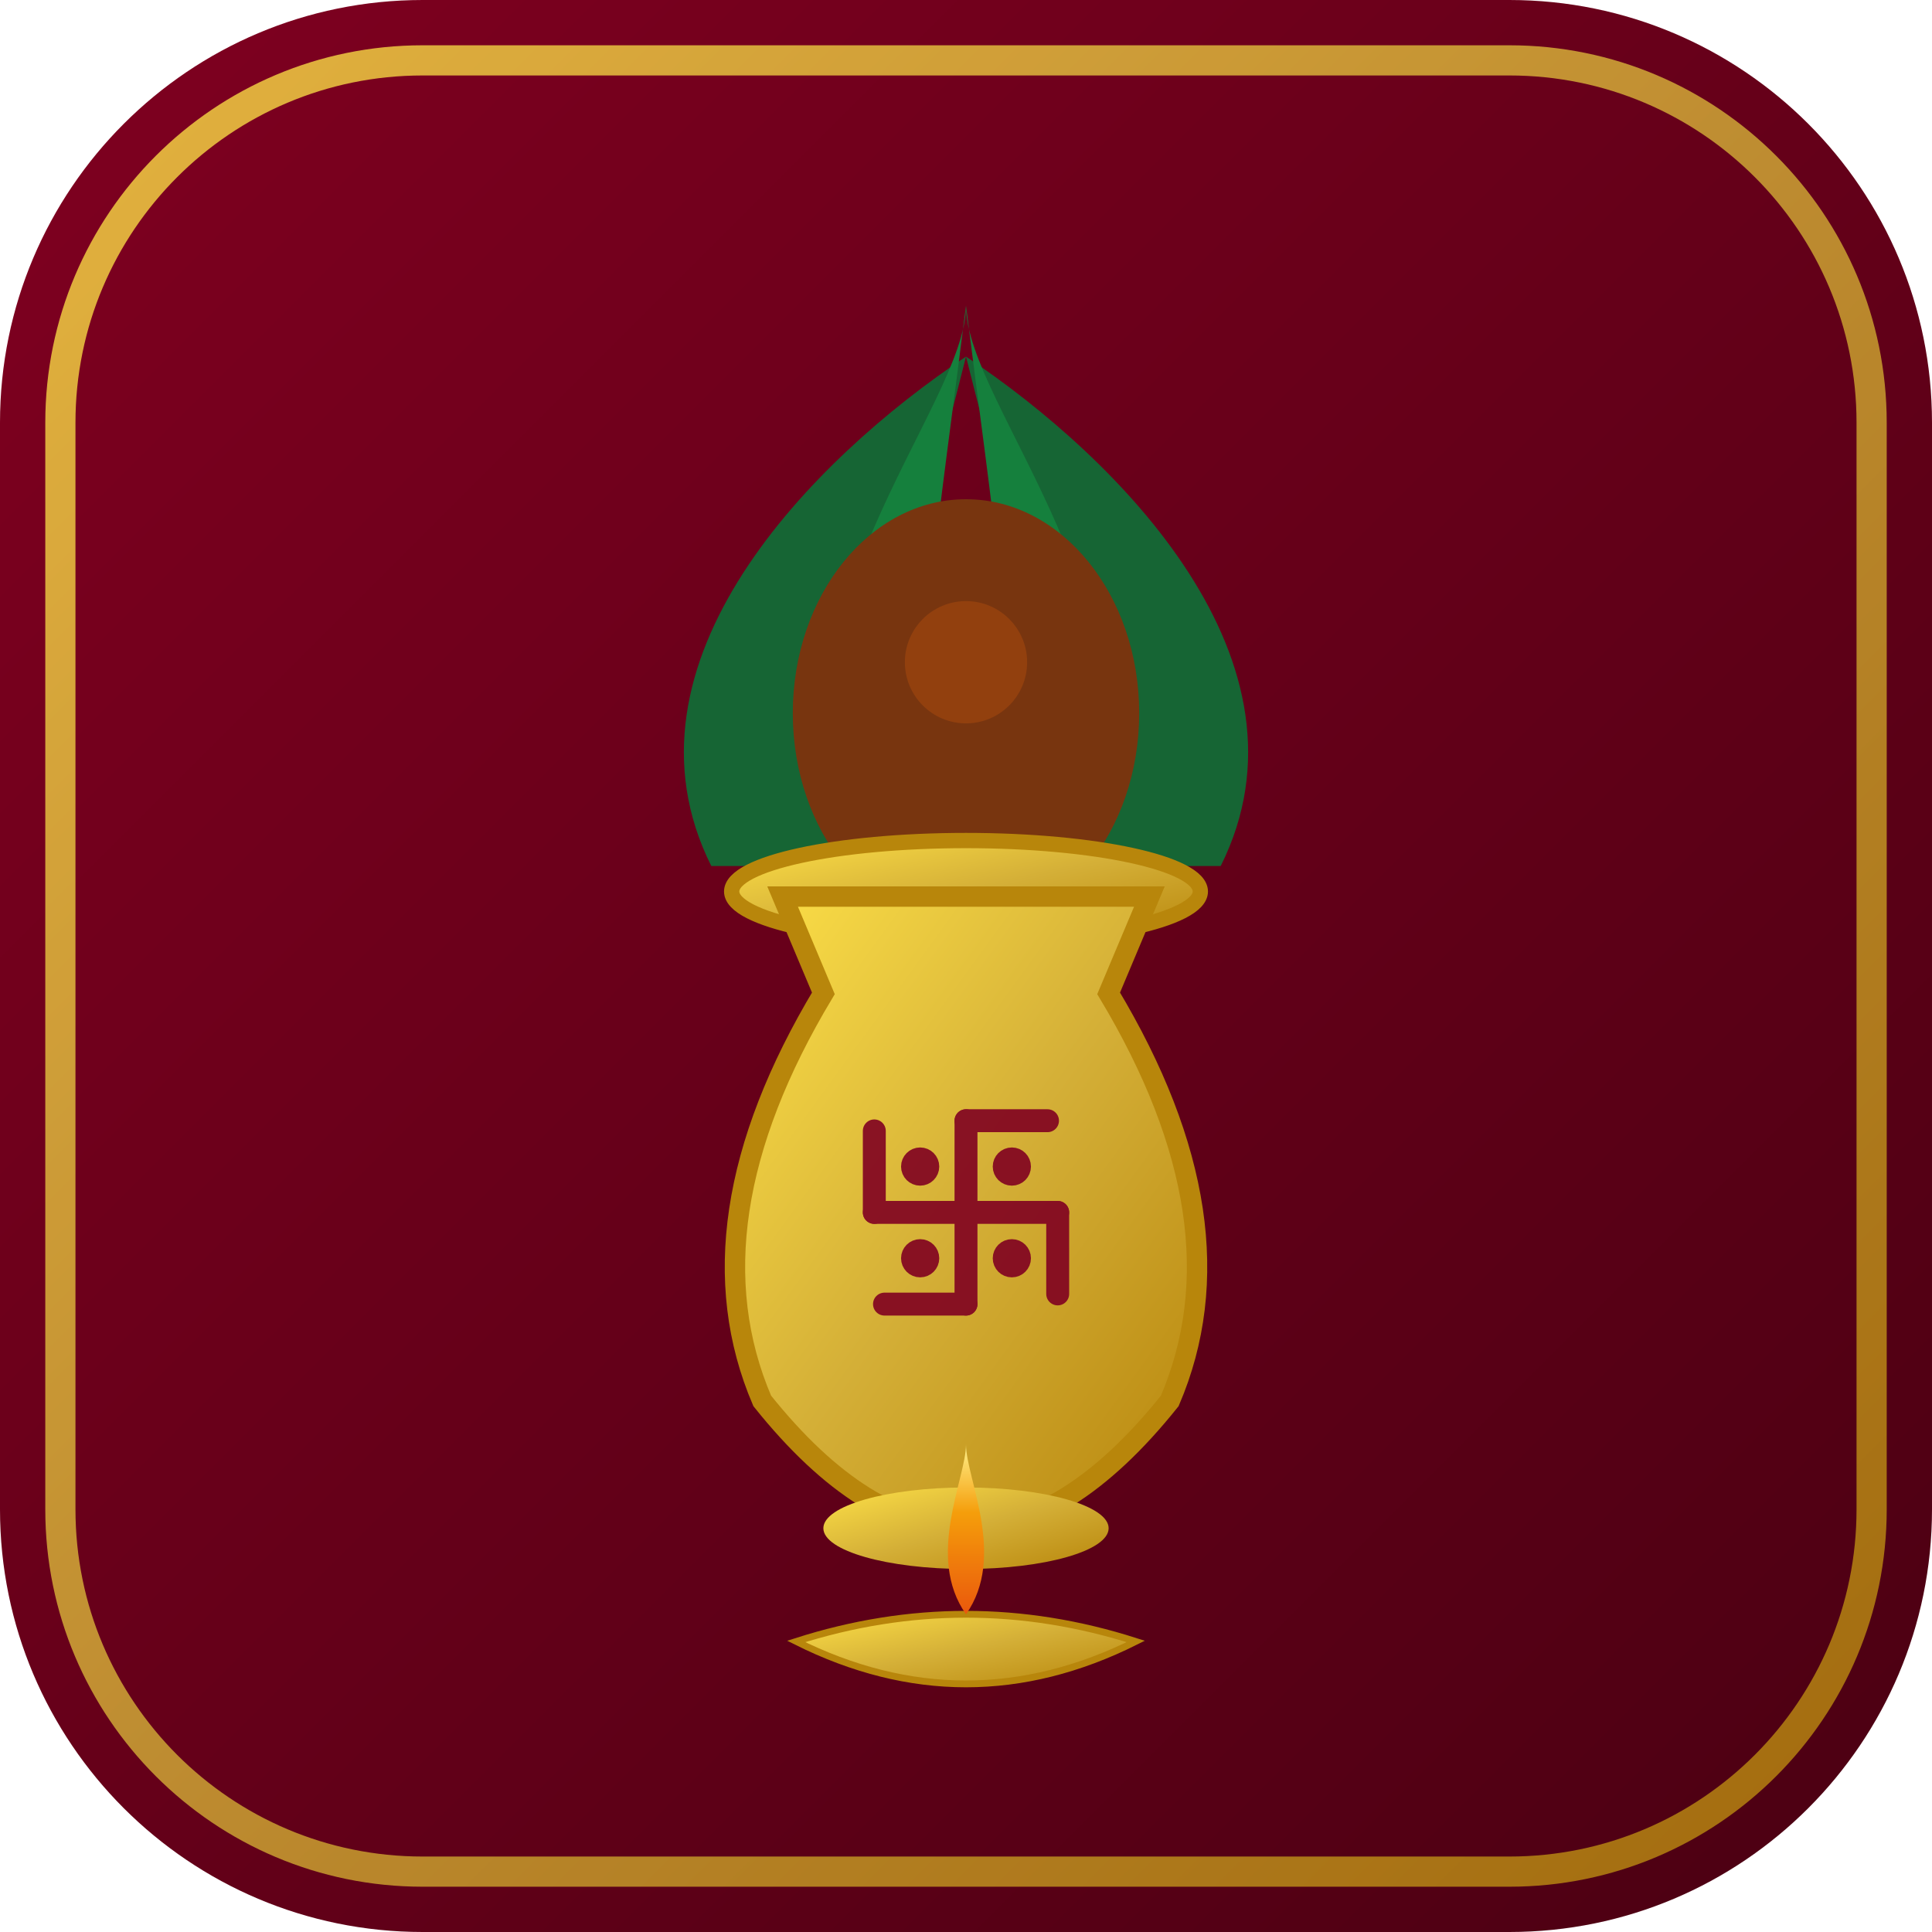
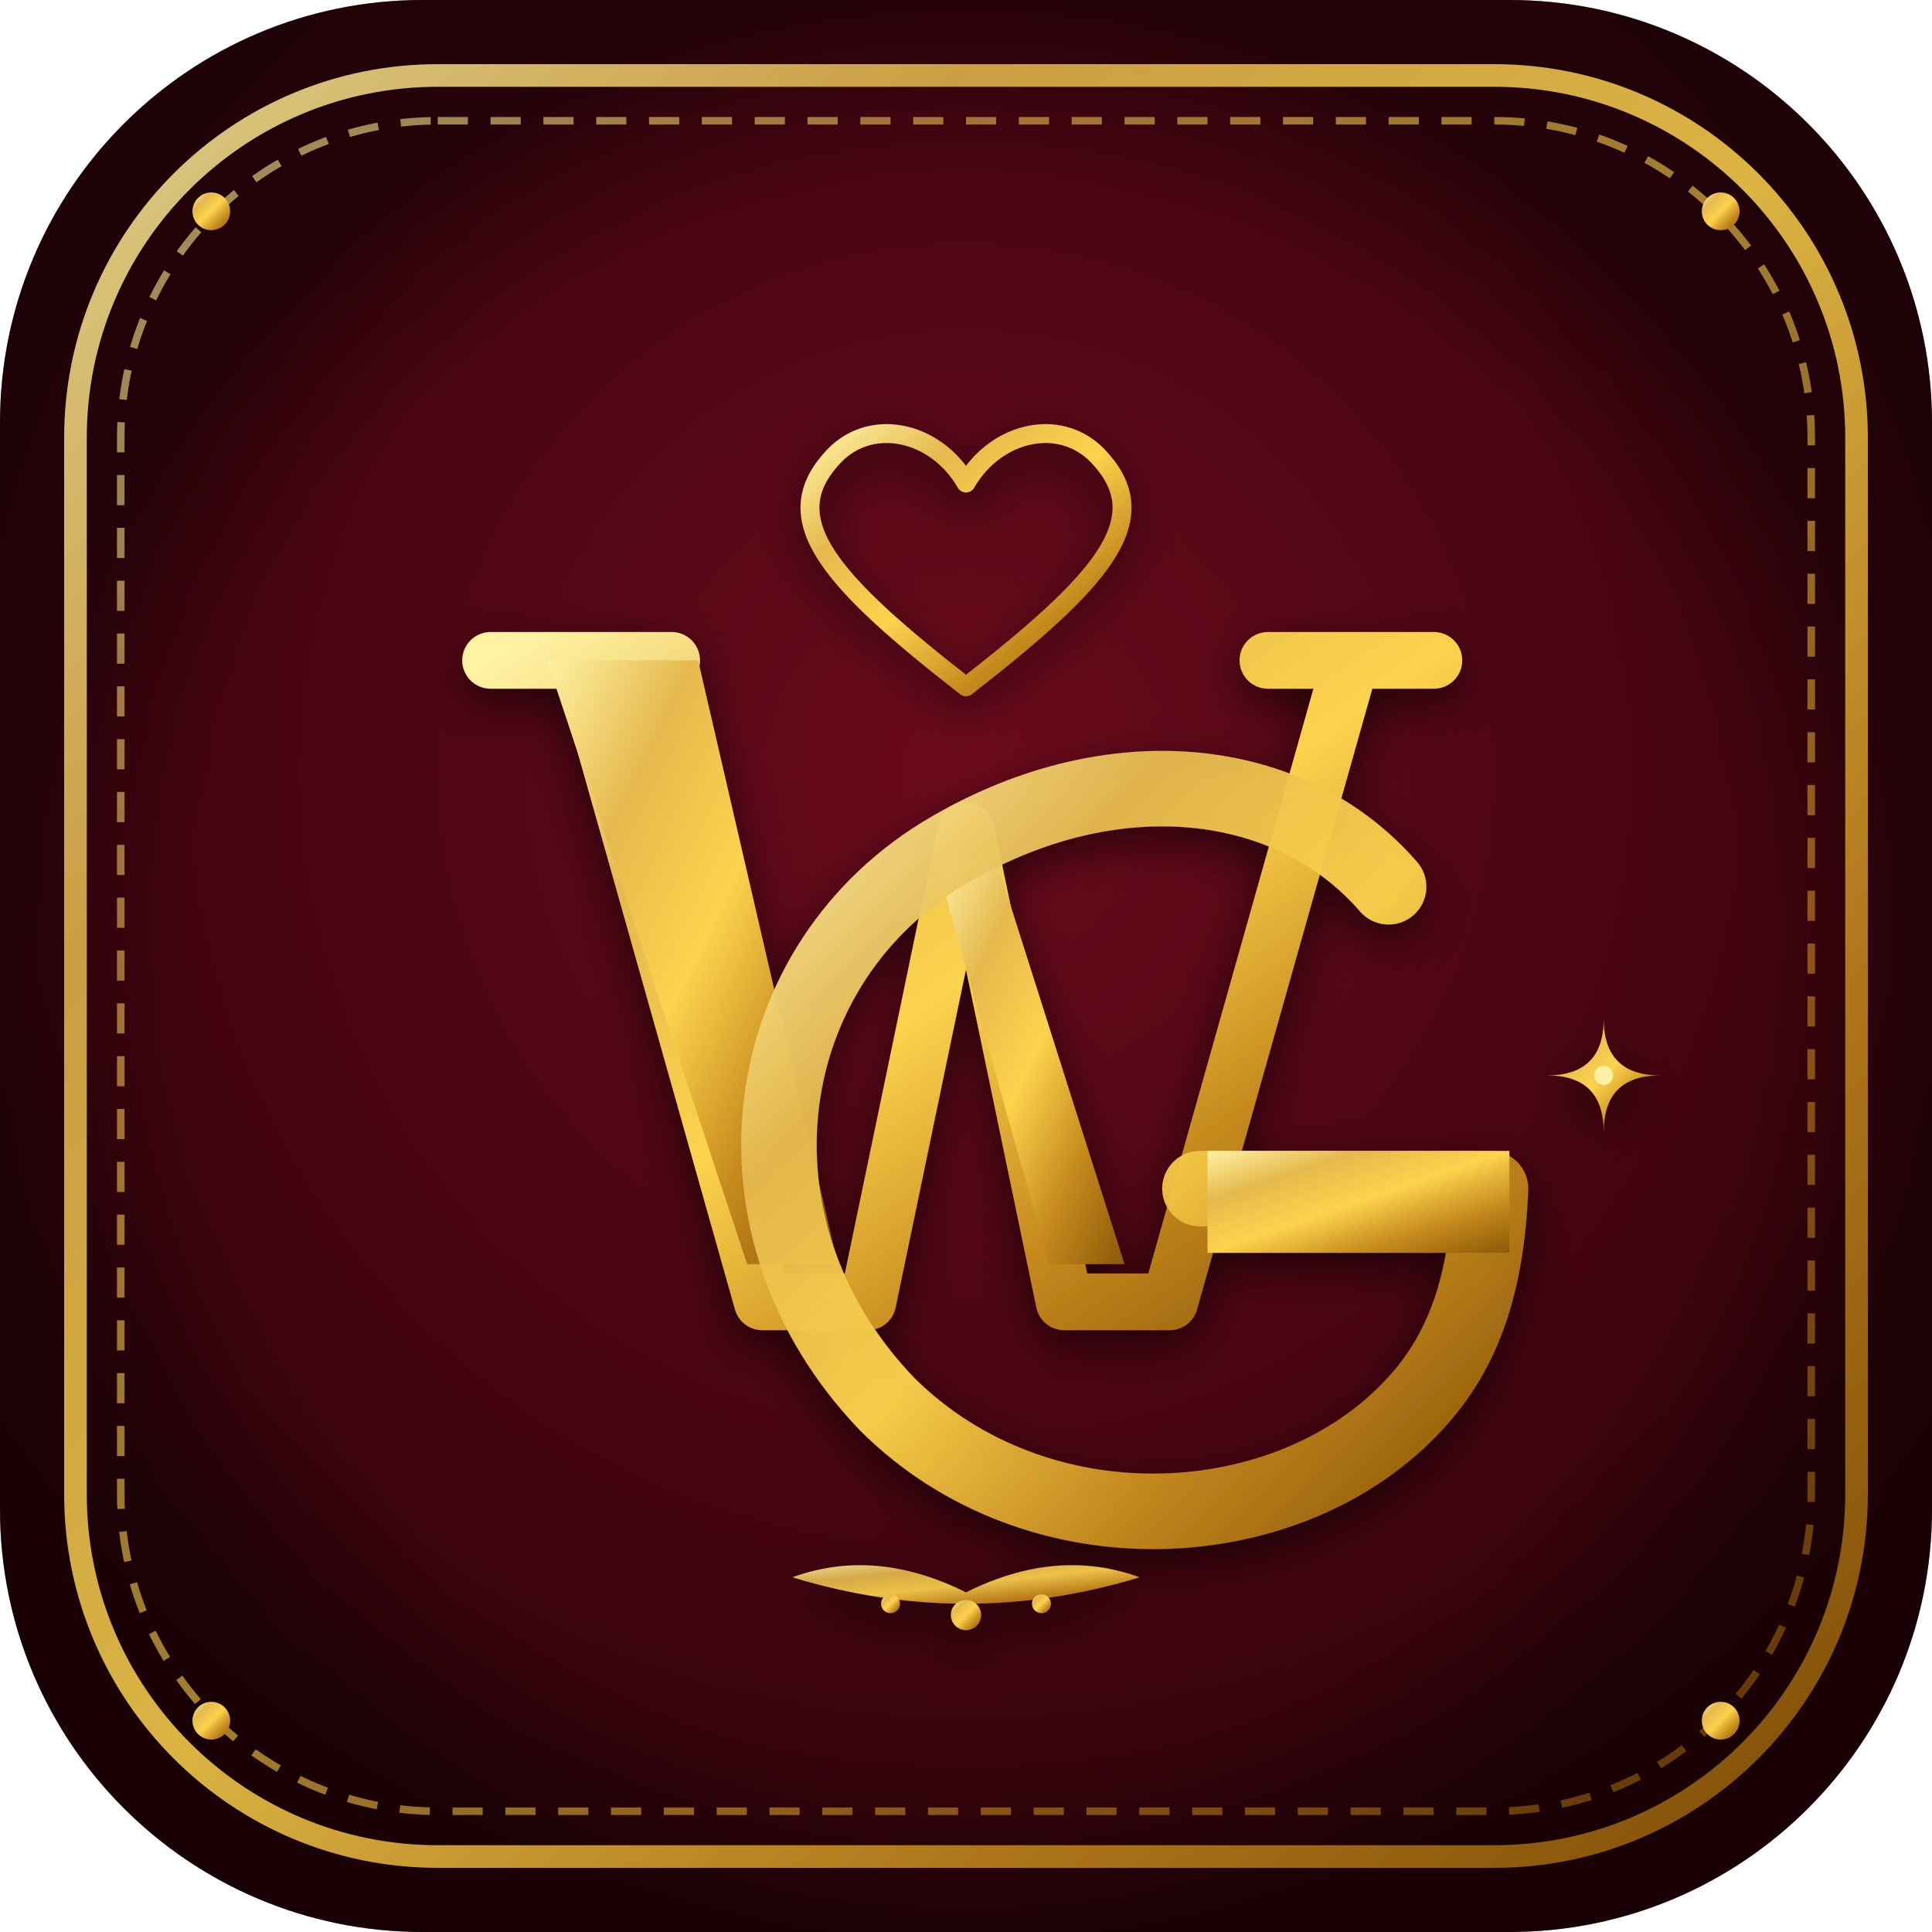
<svg xmlns="http://www.w3.org/2000/svg" viewBox="0 0 512 512" width="512" height="512">
  <defs>
-     <linearGradient id="maroonGrad" x1="0%" y1="0%" x2="100%" y2="100%">
-       <stop offset="0%" stop-color="#800020" />
-       <stop offset="100%" stop-color="#4A0012" />
+     <radialGradient id="burgundyBg" cx="50%" cy="40%" r="65%">
+       <stop offset="0%" stop-color="#6B0A1C" />
+       <stop offset="50%" stop-color="#4A0512" />
+       <stop offset="100%" stop-color="#2D0209" />
+     </radialGradient>
+     <linearGradient id="antiqueGold" x1="0%" y1="0%" x2="100%" y2="100%">
+       <stop offset="0%" stop-color="#FFF2A3" />
+       <stop offset="25%" stop-color="#E5B94E" />
+       <stop offset="50%" stop-color="#FCD34D" />
+       <stop offset="75%" stop-color="#C68A1E" />
+       <stop offset="100%" stop-color="#8C5806" />
    </linearGradient>
-     <linearGradient id="goldGrad" x1="0%" y1="0%" x2="100%" y2="100%">
-       <stop offset="0%" stop-color="#FDE047" />
-       <stop offset="50%" stop-color="#D4AF37" />
-       <stop offset="100%" stop-color="#B8860B" />
-     </linearGradient>
-     <linearGradient id="flameGrad" x1="0%" y1="100%" x2="0%" y2="0%">
-       <stop offset="0%" stop-color="#EA580C" />
-       <stop offset="60%" stop-color="#F59E0B" />
-       <stop offset="100%" stop-color="#FEF08A" />
-     </linearGradient>
+     <filter id="goldDropShadow" x="-10%" y="-10%" width="130%" height="130%">
+       <feDropShadow dx="0" dy="4" stdDeviation="6" flood-color="#000000" flood-opacity="0.6" />
+     </filter>
+     <radialGradient id="innerGlow" cx="50%" cy="50%" r="50%">
+       <stop offset="80%" stop-color="#000" stop-opacity="0" />
+       <stop offset="100%" stop-color="#000" stop-opacity="0.45" />
+     </radialGradient>
  </defs>
-   <rect width="512" height="512" rx="112" fill="url(#maroonGrad)" />
-   <rect x="16" y="16" width="480" height="480" rx="96" fill="none" stroke="url(#goldGrad)" stroke-width="8" opacity="0.8" />
-   <g transform="translate(256, 270) scale(1.35)">
-     <path d="M-50 -30 C-70 -70 -30 -110 0 -130 C-10 -90 -20 -60 -20 -30 Z" fill="#166534" />
-     <path d="M50 -30 C70 -70 30 -110 0 -130 C10 -90 20 -60 20 -30 Z" fill="#166534" />
-     <path d="M-25 -30 C-40 -80 0 -120 0 -140 C-5 -100 -10 -70 -10 -30 Z" fill="#15803D" />
-     <path d="M25 -30 C40 -80 0 -120 0 -140 C5 -100 10 -70 10 -30 Z" fill="#15803D" />
-     <ellipse cx="0" cy="-60" rx="34" ry="42" fill="#78350F" />
-     <circle cx="0" cy="-70" r="12" fill="#92400E" />
-     <ellipse cx="0" cy="-25" rx="46" ry="10" fill="url(#goldGrad)" stroke="#B8860B" stroke-width="3" />
-     <path d="M-36 -24 L-28 -5 Q-55 40 -40 75 Q-20 100 0 100 Q20 100 40 75 Q55 40 28 -5 L36 -24 Z" fill="url(#goldGrad)" stroke="#B8860B" stroke-width="4" />
-     <g stroke="#800020" stroke-width="4.5" stroke-linecap="round" fill="none" opacity="0.9">
-       <path d="M0,20 L0,56 M-18,38 L18,38" />
-       <path d="M0,20 L16,20" />
-       <path d="M18,38 L18,54" />
-       <path d="M0,56 L-16,56" />
-       <path d="M-18,38 L-18,22" />
-       <circle cx="-9" cy="29" r="1.5" fill="#800020" />
-       <circle cx="9" cy="29" r="1.5" fill="#800020" />
-       <circle cx="-9" cy="47" r="1.5" fill="#800020" />
-       <circle cx="9" cy="47" r="1.5" fill="#800020" />
-     </g>
-     <ellipse cx="0" cy="100" rx="28" ry="8" fill="url(#goldGrad)" />
+   <rect width="512" height="512" rx="112" fill="url(#burgundyBg)" />
+   <rect width="512" height="512" rx="112" fill="url(#innerGlow)" />
+   <rect x="20" y="20" width="472" height="472" rx="96" fill="none" stroke="url(#antiqueGold)" stroke-width="6" opacity="0.85" />
+   <rect x="32" y="32" width="448" height="448" rx="84" fill="none" stroke="url(#antiqueGold)" stroke-width="2" stroke-dasharray="8 6" opacity="0.6" />
+   <g fill="url(#antiqueGold)">
+     <circle cx="56" cy="56" r="5" />
+     <circle cx="456" cy="56" r="5" />
+     <circle cx="56" cy="456" r="5" />
+     <circle cx="456" cy="456" r="5" />
  </g>
-   <g transform="translate(256, 435) scale(0.9)">
-     <path d="M-50,0 Q0,25 50,0 Q25,-8 0,-8 Q-25,-8 -50,0 Z" fill="url(#goldGrad)" stroke="#B8860B" stroke-width="2" />
-     <path d="M0,-8 C-12,-25 0,-48 0,-58 C0,-48 12,-25 0,-8 Z" fill="url(#flameGrad)" />
+   <g filter="url(#goldDropShadow)">
+     <path d="M 256,128 C 248,114 230,110 220,122 C 206,138 220,154 256,182 C 292,154 306,138 292,122 C 282,110 264,114 256,128 Z" fill="none" stroke="url(#antiqueGold)" stroke-width="5" stroke-linecap="round" stroke-linejoin="round" />
+     <path d="M 130,175 L 178,175 M 154,175 L 202,345 L 230,345 L 256,220 L 282,345 L 310,345 L 358,175 M 336,175 L 380,175" fill="none" stroke="url(#antiqueGold)" stroke-width="15" stroke-linecap="round" stroke-linejoin="round" />
+     <path d="M 145,175 L 185,175 L 222,335 L 198,335 Z" fill="url(#antiqueGold)" />
+     <path d="M 248,228 L 264,228 L 298,335 L 278,335 Z" fill="url(#antiqueGold)" />
+     <path d="M 368,235 C 342,205 295,200 252,225 C 200,255 190,325 235,372 C 275,412 342,408 375,372 C 388,358 394,340 395,315 L 318,315" fill="none" stroke="url(#antiqueGold)" stroke-width="20" stroke-linecap="round" stroke-linejoin="round" opacity="0.95" />
+     <path d="M 320,305 L 400,305 L 400,332 L 320,332 Z" fill="url(#antiqueGold)" />
+     <path d="M 425,270 Q 425,285 410,285 Q 425,285 425,300 Q 425,285 440,285 Q 425,285 425,270 Z" fill="url(#antiqueGold)" />
+     <circle cx="425" cy="285" r="2.5" fill="#FFF2A3" />
+     <path d="M 210,418 Q 256,432 302,418 Q 280,410 256,422 Q 232,410 210,418 Z" fill="url(#antiqueGold)" opacity="0.9" />
+     <circle cx="256" cy="428" r="4" fill="url(#antiqueGold)" />
+     <circle cx="236" cy="425" r="2.5" fill="url(#antiqueGold)" />
+     <circle cx="276" cy="425" r="2.5" fill="url(#antiqueGold)" />
  </g>
</svg>
